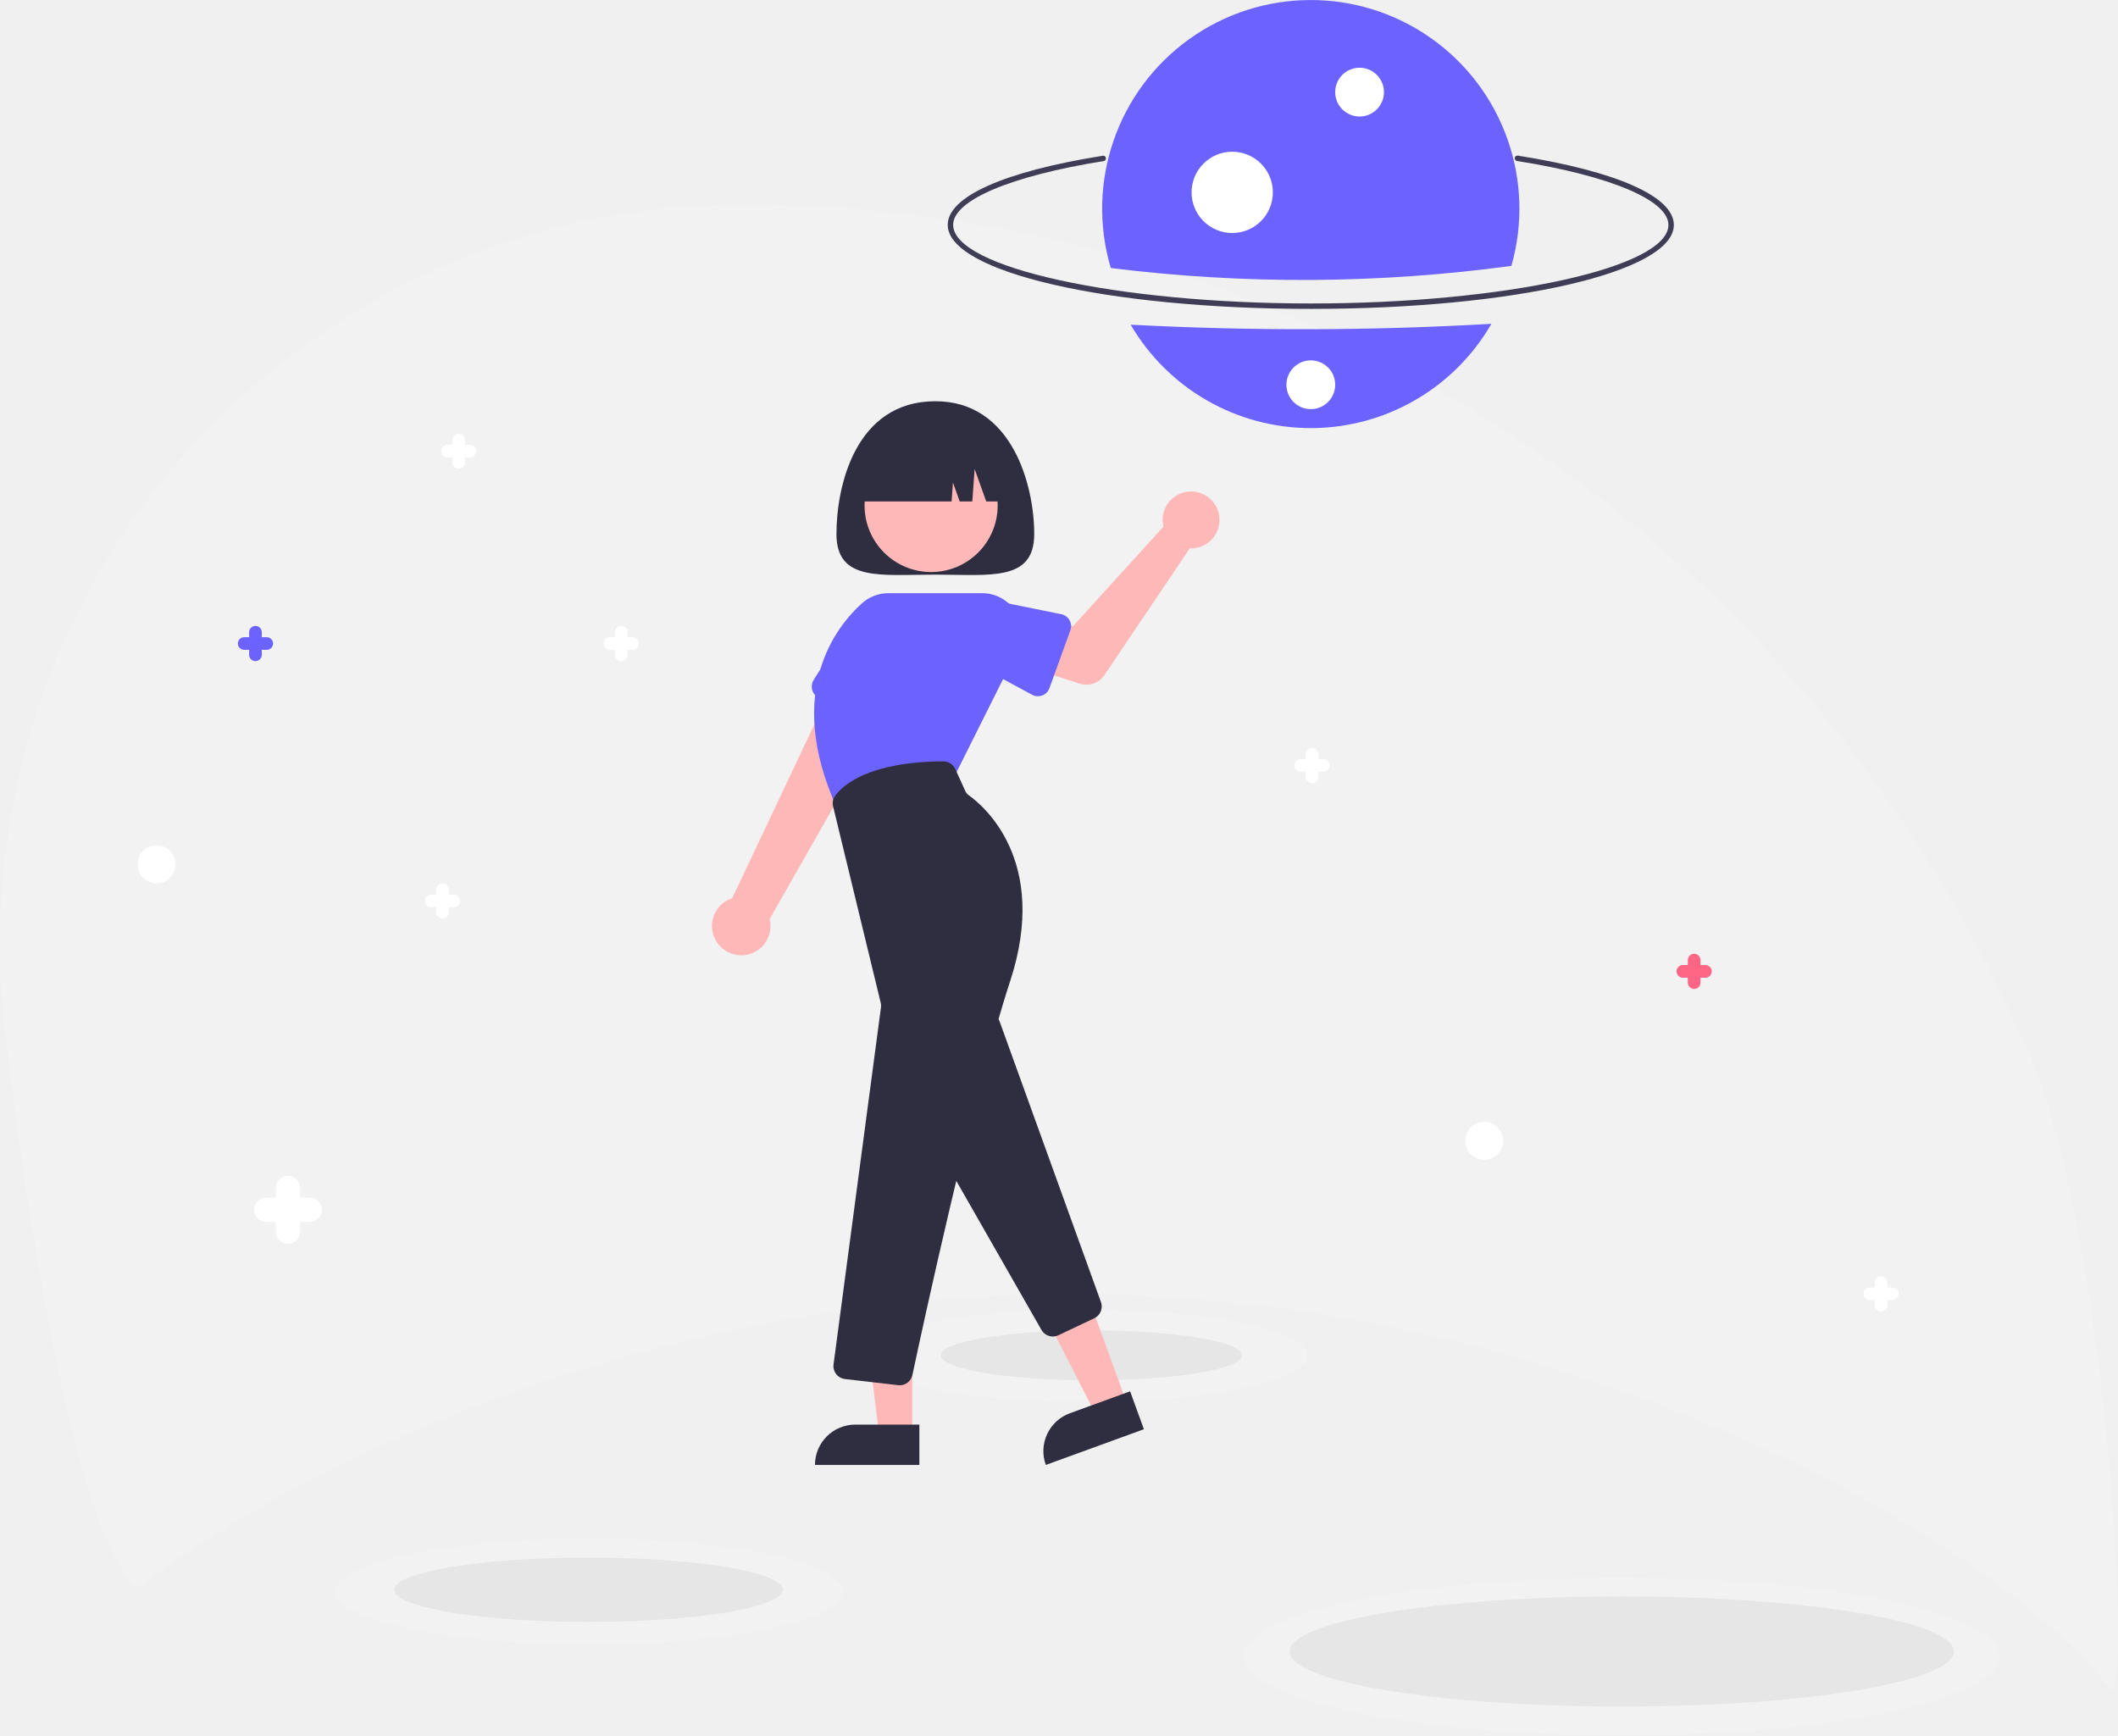
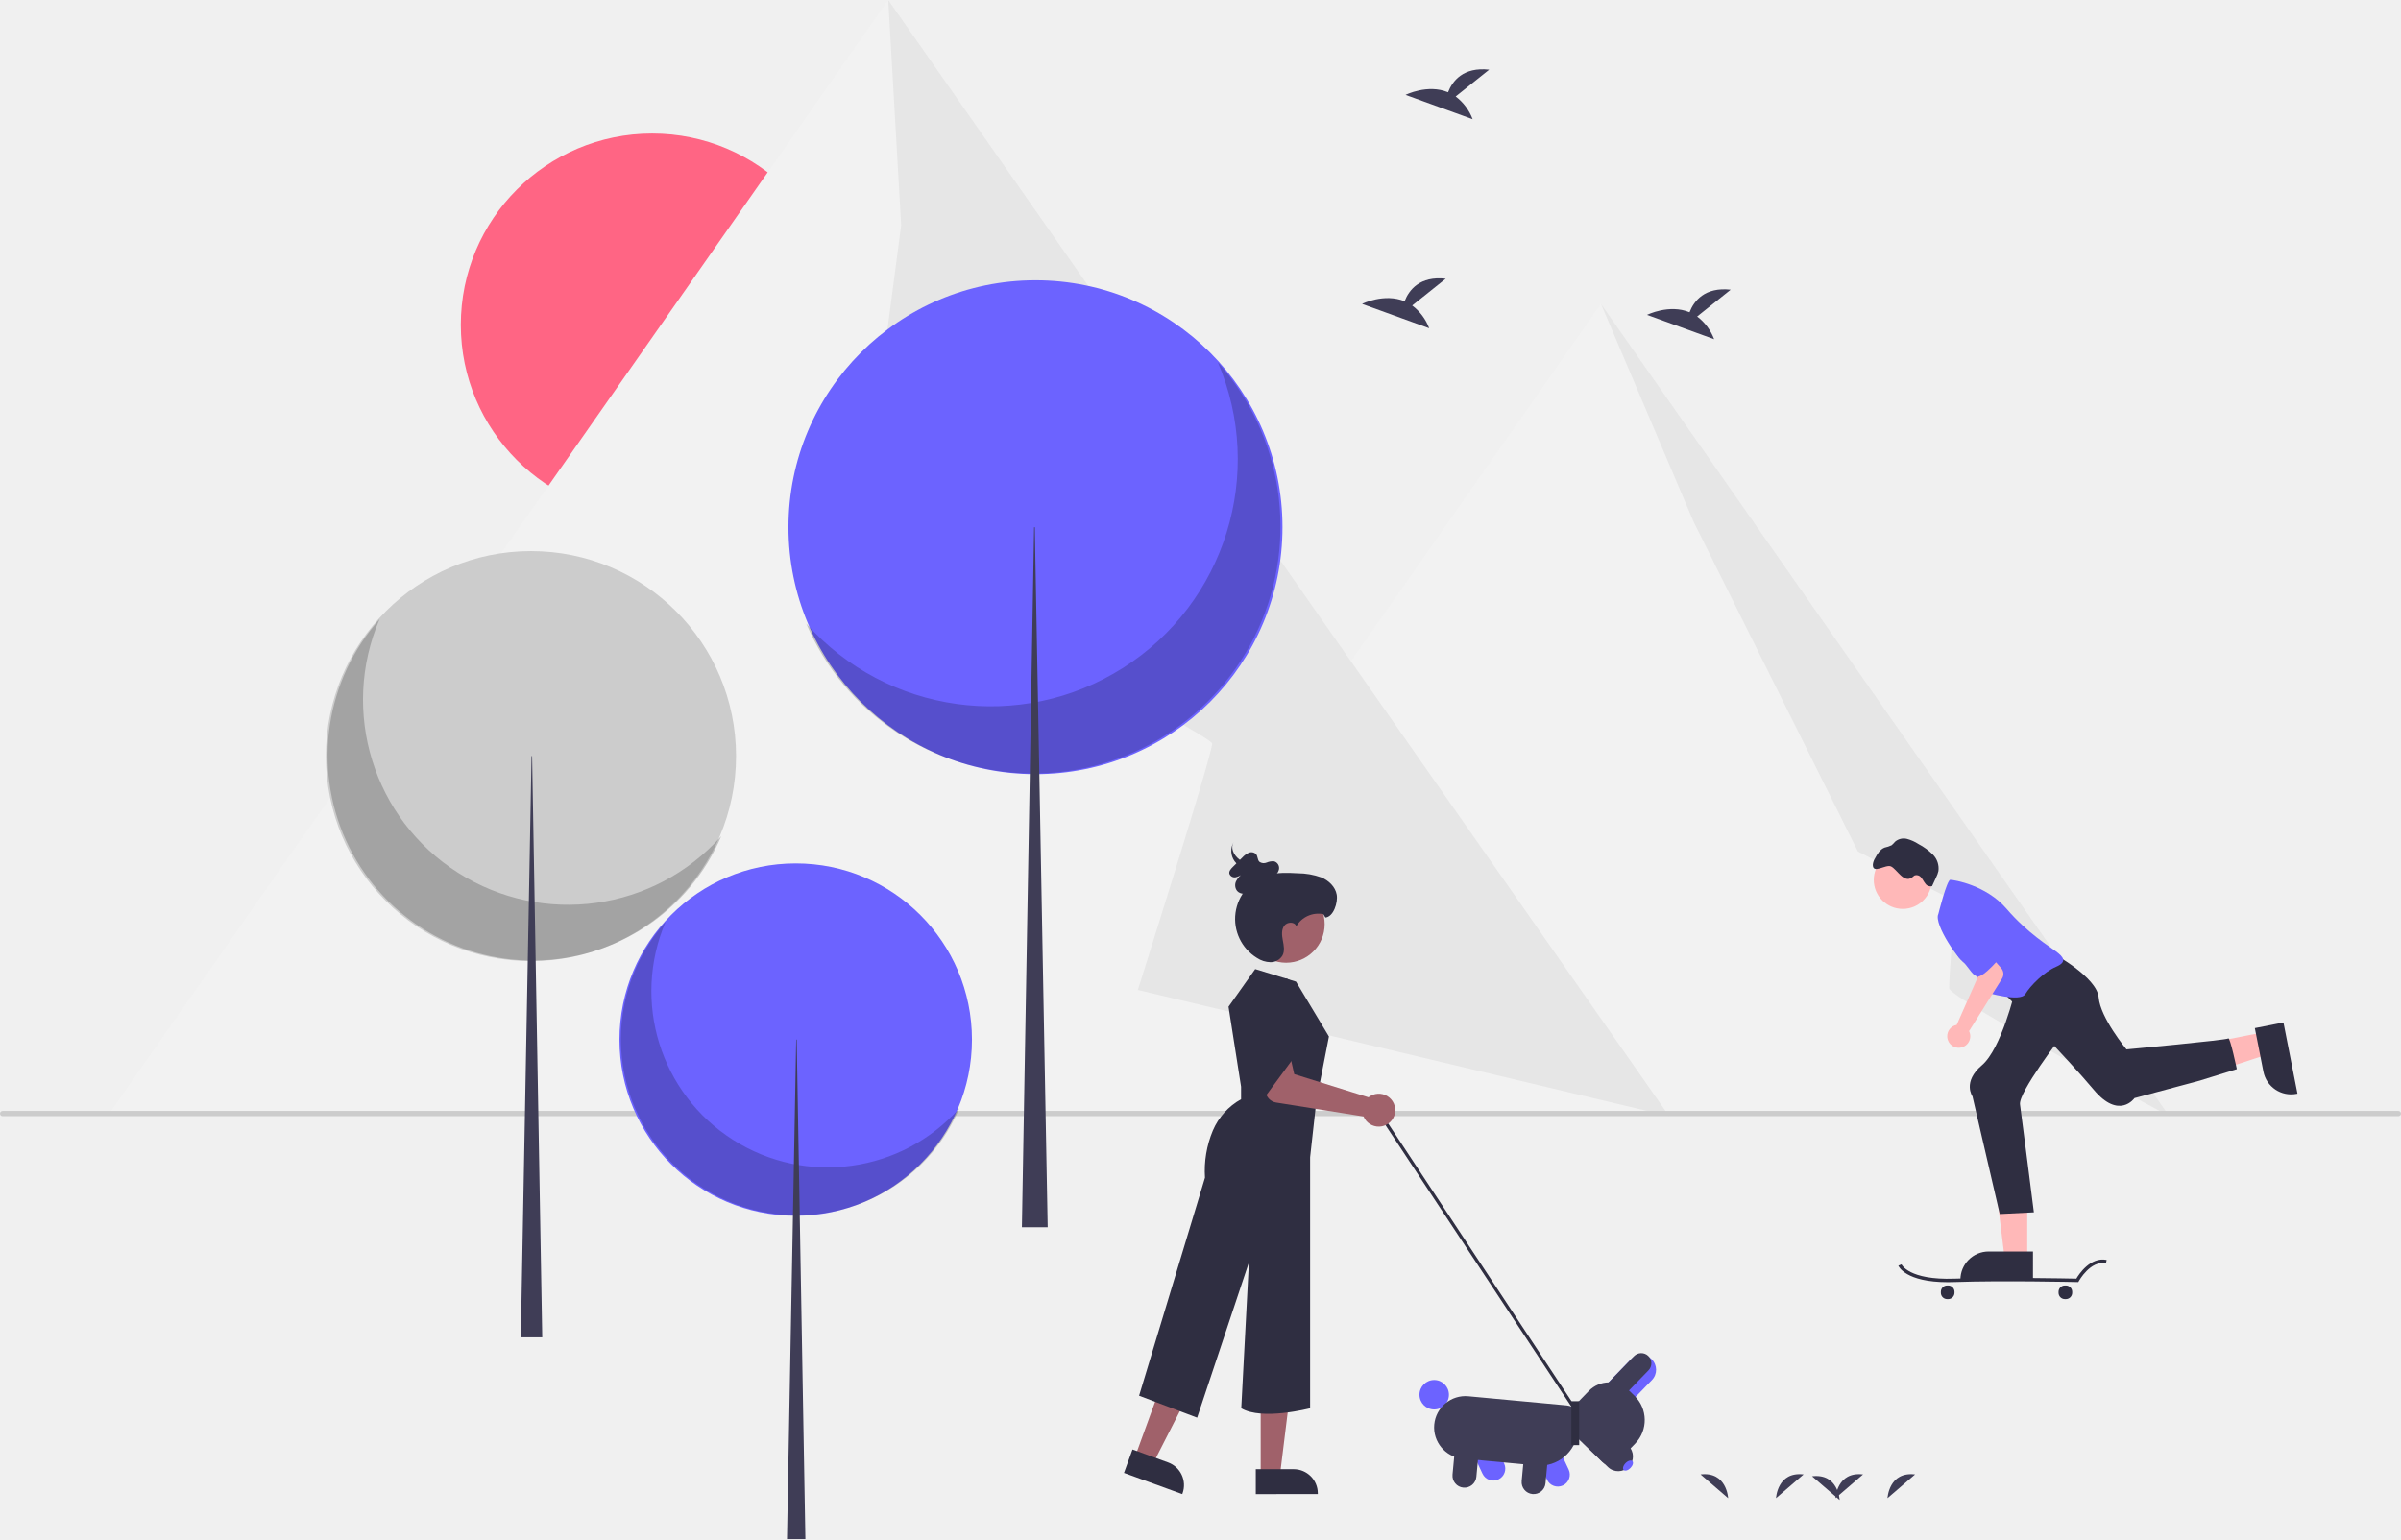
- <svg xmlns="http://www.w3.org/2000/svg" id="a440bc83-d4cf-42ba-bc9f-600e72f10f51" data-name="Layer 1" width="781.723" height="640.45" viewBox="0 0 781.723 640.45">
-   <path d="M319.931,670.934C369.269,645.357,471.26,602.451,600,602.451s230.731,42.907,280.069,68.483c48.032,24.9,86.661,54.258,104.858,78.211,6.633-9.028-3.102-169.642-30.044-233.34A516.235,516.235,0,0,0,478.82,200.25a273.27,273.27,0,0,0-194.505,80.567q-1.624,1.624-3.217,3.269c-57.017,58.899-83.64,140.844-73.92,222.242,6.92,57.952,23.976,179.165,48.074,204.866A458.813,458.813,0,0,1,319.931,670.934Z" transform="translate(-205.2132 -124.75)" fill="#f2f2f2" />
-   <ellipse cx="400.52" cy="500.35" rx="81.969" ry="17.1" fill="#f2f2f2" />
-   <path d="M689.003,238.75c-75.14-.007-133.999-13.629-133.997-31.012.001-10.422,20.858-19.719,57.222-25.506a1,1,0,1,1,.314,1.975c-34.255,5.452-55.536,14.469-55.537,23.531-.001,15.72,60.446,29.005,131.997,29.012s132.001-13.268,132.003-28.988c.001-9.101-21.414-18.143-55.888-23.598a1,1,0,1,1,.313-1.976c36.591,5.79,57.576,15.111,57.575,25.574C823.005,225.145,764.143,238.757,689.003,238.75Z" transform="translate(-205.2132 -124.75)" fill="#3f3d56" />
-   <path d="M622.524,244.582a76.983,76.983,0,0,0,133.15-.324A1211.979,1211.979,0,0,1,622.524,244.582Z" transform="translate(-205.2132 -124.75)" fill="#6c63ff" />
-   <path d="M763.047,222.88a76.997,76.997,0,1,0-147.857.786A572.233,572.233,0,0,0,763.047,222.88Z" transform="translate(-205.2132 -124.75)" fill="#6c63ff" />
-   <circle cx="501.799" cy="34" r="9" fill="#fff" />
-   <circle cx="454.794" cy="70.997" r="15" fill="#fff" />
-   <circle cx="483.799" cy="142" r="9" fill="#fff" />
-   <ellipse cx="402.84" cy="500.204" rx="55.605" ry="9.218" fill="#e6e6e6" />
-   <ellipse cx="217.52" cy="587.353" rx="93.552" ry="19.516" fill="#f2f2f2" />
-   <ellipse cx="598.52" cy="611.35" rx="139.491" ry="29.1" fill="#f2f2f2" />
-   <ellipse cx="217.235" cy="586.726" rx="71.711" ry="11.888" fill="#e6e6e6" />
-   <ellipse cx="598.551" cy="609.501" rx="122.603" ry="20.324" fill="#e6e6e6" />
-   <circle cx="57.787" cy="319" r="7" fill="#fff" />
-   <circle cx="547.787" cy="421" r="7" fill="#fff" />
-   <path d="M513.933,321.83c0,17.673,16.342,15,36.5,15s36.5,2.673,36.5-15-7.982-49-36.5-49C520.933,272.83,513.933,304.157,513.933,321.83Z" transform="translate(-205.2132 -124.75)" fill="#2f2e41" />
-   <path d="M469.207,471.483a10.743,10.743,0,0,1,6.253-15.24l41.816-88.459,19.128,13.413-47.119,82.735a10.801,10.801,0,0,1-20.078,7.551Z" transform="translate(-205.2132 -124.75)" fill="#ffb8b8" />
-   <path d="M505.039,379.529a4.812,4.812,0,0,1,.552-3.973l13.001-20.382a13.377,13.377,0,0,1,24.456,10.85l-6.549,23.353a4.817,4.817,0,0,1-6.604,3.096l-22.209-9.931A4.811,4.811,0,0,1,505.039,379.529Z" transform="translate(-205.2132 -124.75)" fill="#6c63ff" />
-   <polygon points="415.837 517.679 404.317 521.874 382.656 479.436 399.658 473.245 415.837 517.679" fill="#ffb8b8" />
-   <path d="M602.385,644.381h23.644a0,0,0,0,1,0,0v14.887a0,0,0,0,1,0,0H587.498a0,0,0,0,1,0,0v0A14.887,14.887,0,0,1,602.385,644.381Z" transform="translate(-391.6041 122.1755) rotate(-20.00652)" fill="#2f2e41" />
-   <path d="M589.601,615.585l-43.887-76.802a4.822,4.822,0,0,1,.052-4.868l19.762-32.937a4.817,4.817,0,0,1,8.661.841l37.364,103.468a4.799,4.799,0,0,1-2.469,5.99l-13.239,6.271a4.773,4.773,0,0,1-2.044.459A4.84,4.84,0,0,1,589.601,615.585Z" transform="translate(-205.2132 -124.75)" fill="#2f2e41" />
-   <circle cx="343.662" cy="186.56" r="24.561" fill="#ffb8b8" />
-   <path d="M513.94,422.561c-19.342-42.889.157-66.859,9.439-75.173a14.557,14.557,0,0,1,9.73-3.721h34.599a14.576,14.576,0,0,1,13.038,21.095l-23.13,46.259-43.488,11.96Z" transform="translate(-205.2132 -124.75)" fill="#6c63ff" />
-   <polygon points="336.698 529.276 324.438 529.275 318.606 481.987 336.7 481.988 336.698 529.276" fill="#ffb8b8" />
-   <path d="M315.681,525.772h23.644a0,0,0,0,1,0,0v14.887a0,0,0,0,1,0,0H300.794a0,0,0,0,1,0,0v0A14.887,14.887,0,0,1,315.681,525.772Z" fill="#2f2e41" />
-   <path d="M536.716,635.973l-19.629-2.264a4.818,4.818,0,0,1-4.223-5.42l17.518-131.9a3.75,3.75,0,0,0-.073-1.377l-17.608-72.645a4.761,4.761,0,0,1,.754-3.926c2.73-3.764,12.086-12.537,39.914-12.703h.03a4.834,4.834,0,0,1,4.397,2.827l3.712,8.166a3.763,3.763,0,0,0,1.253,1.513c5.11,3.617,29.862,23.918,15.328,68.489C563.806,530.54,545.504,615.587,541.98,632.191a4.791,4.791,0,0,1-4.698,3.814A4.925,4.925,0,0,1,536.716,635.973Z" transform="translate(-205.2132 -124.75)" fill="#2f2e41" />
-   <path d="M634.355,317.474a10.527,10.527,0,0,0,.273,1.635l-33.347,36.708-11.778-2.538-6.154,17.274,20.413,6.52A8,8,0,0,0,612.831,373.921l31.521-46.795a10.497,10.497,0,1,0-9.997-9.651Z" transform="translate(-205.2132 -124.75)" fill="#ffb8b8" />
-   <path d="M600.271,357.373l-7.731,21.372a4.5,4.5,0,0,1-6.366,2.431L566.226,370.429A12.497,12.497,0,0,1,574.797,346.95l22.136,4.482a4.5,4.5,0,0,1,3.337,5.941Z" transform="translate(-205.2132 -124.75)" fill="#6c63ff" />
-   <path d="M578.933,309.83v0H569.218l-4.286-12-.857,12h-4.643l-2.5-7-.5,7h-34.5v0a26,26,0,0,1,26-26h5A26,26,0,0,1,578.933,309.83Z" transform="translate(-205.2132 -124.75)" fill="#2f2e41" />
-   <path d="M319.5,566.75H316v-3.5a4.5,4.5,0,0,0-9,0v3.5h-3.5a4.5,4.5,0,0,0,0,9H307v3.5a4.5,4.5,0,0,0,9,0v-3.5h3.5a4.5,4.5,0,0,0,0-9Z" transform="translate(-205.2132 -124.75)" fill="#fff" />
-   <path d="M834.66,480.91h-1.82v-1.82a2.34,2.34,0,0,0-4.68,0v1.82h-1.82a2.34,2.34,0,0,0,0,4.68h1.82v1.82a2.34,2.34,0,0,0,4.68,0v-1.82h1.82a2.34,2.34,0,1,0,0-4.68Z" transform="translate(-205.2132 -124.75)" fill="#ff6584" />
-   <path d="M303.66,359.91h-1.82v-1.82a2.34,2.34,0,1,0-4.68,0v1.82h-1.82a2.34,2.34,0,1,0,0,4.68h1.82v1.82a2.34,2.34,0,1,0,4.68,0v-1.82h1.82a2.34,2.34,0,1,0,0-4.68Z" transform="translate(-205.2132 -124.75)" fill="#6c63ff" />
-   <path d="M438.66,359.91h-1.82v-1.82a2.34,2.34,0,1,0-4.68,0v1.82h-1.82a2.34,2.34,0,1,0,0,4.68h1.82v1.82a2.34,2.34,0,1,0,4.68,0v-1.82h1.82a2.34,2.34,0,1,0,0-4.68Z" transform="translate(-205.2132 -124.75)" fill="#fff" />
-   <path d="M903.66,599.91h-1.82v-1.82a2.34,2.34,0,0,0-4.68,0v1.82h-1.82a2.34,2.34,0,0,0,0,4.68h1.82v1.82a2.34,2.34,0,0,0,4.68,0v-1.82h1.82a2.34,2.34,0,0,0,0-4.68Z" transform="translate(-205.2132 -124.75)" fill="#fff" />
-   <path d="M693.66,404.91h-1.82v-1.82a2.34,2.34,0,0,0-4.68,0v1.82h-1.82a2.34,2.34,0,0,0,0,4.68h1.82v1.82a2.34,2.34,0,0,0,4.68,0v-1.82h1.82a2.34,2.34,0,1,0,0-4.68Z" transform="translate(-205.2132 -124.75)" fill="#fff" />
-   <path d="M372.66,454.91h-1.82v-1.82a2.34,2.34,0,1,0-4.68,0v1.82h-1.82a2.34,2.34,0,1,0,0,4.68h1.82v1.82a2.34,2.34,0,1,0,4.68,0v-1.82h1.82a2.34,2.34,0,1,0,0-4.68Z" transform="translate(-205.2132 -124.75)" fill="#fff" />
-   <path d="M378.66,288.91h-1.82v-1.82a2.34,2.34,0,1,0-4.68,0v1.82h-1.82a2.34,2.34,0,1,0,0,4.68h1.82v1.82a2.34,2.34,0,1,0,4.68,0v-1.82h1.82a2.34,2.34,0,1,0,0-4.68Z" transform="translate(-205.2132 -124.75)" fill="#fff" />
+ <svg xmlns="http://www.w3.org/2000/svg" id="af1e465b-e5dc-47c7-a754-85264e3dba56" data-name="Layer 1" width="916" height="587.366" viewBox="0 0 916 587.366">
+   <circle cx="248.807" cy="123.96" r="73" fill="#ff6584" />
+   <polygon points="636.807 425.96 40.957 425.96 255.127 119.74 338.877 0 402.627 91.14 636.807 425.96" fill="#f2f2f2" />
+   <polygon points="610.779 115.96 393.956 425.96 827.602 425.96 610.779 115.96 393.956 425.96 827.602 425.96 610.779 115.96" fill="#f2f2f2" />
+   <path d="M480.877,156.317l4.93,85.96L469.516,365.972s134.567,70.848,134.929,74.076-28.346,94.065-28.346,94.065L778.807,582.277Z" transform="translate(-142 -156.317)" fill="#e6e6e6" />
+   <path d="M752.779,272.277l35.351,83.178L850.807,481.277l37.102,18.969s-2.433,29.463-2.268,33.247,83.96,48.784,83.96,48.784Z" transform="translate(-142 -156.317)" fill="#e6e6e6" />
+   <path d="M1057,582.277H143a1,1,0,0,1,0-2h914a1,1,0,0,1,0,2Z" transform="translate(-142 -156.317)" fill="#ccc" />
+   <circle cx="202.571" cy="288.553" r="78.237" fill="#ccc" />
+   <path d="M286.803,392.614a78.243,78.243,0,0,0,130.365,82.803,78.243,78.243,0,1,1-130.365-82.803Z" transform="translate(-142 -156.317)" opacity="0.2" style="isolation:isolate" />
+   <polygon points="202.785 288.553 203.001 288.553 206.869 510.366 198.702 510.366 202.785 288.553" fill="#3f3d56" />
+   <circle cx="303.571" cy="396.739" r="67.237" fill="#6c63ff" />
+   <path d="M395.925,508.148A67.242,67.242,0,0,0,507.961,579.309a67.242,67.242,0,1,1-112.036-71.161Z" transform="translate(-142 -156.317)" opacity="0.2" style="isolation:isolate" />
+   <polygon points="303.755 396.739 303.94 396.739 307.265 587.366 300.246 587.366 303.755 396.739" fill="#3f3d56" />
+   <circle cx="395.042" cy="201.195" r="94.235" fill="#6c63ff" />
+   <path d="M606.622,294.57a94.242,94.242,0,0,1-157.023,99.735,94.243,94.243,0,1,0,157.023-99.735Z" transform="translate(-142 -156.317)" opacity="0.2" style="isolation:isolate" />
+   <polygon points="394.783 201.195 394.524 201.195 389.864 468.366 399.702 468.366 394.783 201.195" fill="#3f3d56" />
+   <path d="M680.763,272.904,693.558,262.671c-9.94-1.097-14.024,4.324-15.695,8.615-7.765-3.224-16.219,1.001-16.219,1.001l25.6,9.294A19.372,19.372,0,0,0,680.763,272.904Z" transform="translate(-142 -156.317)" fill="#3f3d56" />
+   <path d="M697.346,193.146l12.795-10.233c-9.94-1.097-14.024,4.324-15.695,8.615-7.765-3.224-16.219,1.001-16.219,1.001l25.6,9.294A19.373,19.373,0,0,0,697.346,193.146Z" transform="translate(-142 -156.317)" fill="#3f3d56" />
+   <path d="M789.474,277.098l12.795-10.233c-9.94-1.097-14.024,4.324-15.695,8.615-7.765-3.224-16.219,1.001-16.219,1.001l25.6,9.294A19.372,19.372,0,0,0,789.474,277.098Z" transform="translate(-142 -156.317)" fill="#3f3d56" />
+   <path d="M819.562,728.051s.49-10.258,10.526-9.066" transform="translate(-142 -156.317)" fill="#3f3d56" />
+   <path d="M862.1,728.051s.49-10.258,10.526-9.066" transform="translate(-142 -156.317)" fill="#3f3d56" />
+   <path d="M842.249,728.051s.49-10.258,10.526-9.066" transform="translate(-142 -156.317)" fill="#3f3d56" />
+   <path d="M801.3,728.051s-.49-10.258-10.526-9.066" transform="translate(-142 -156.317)" fill="#3f3d56" />
+   <path d="M843.837,728.76s-.49-10.258-10.526-9.066" transform="translate(-142 -156.317)" fill="#3f3d56" />
+   <rect x="704.539" y="568.709" width="1.197" height="136.523" transform="matrix(0.8346, -0.55086, 0.55086, 0.8346, -376.2504, 337.4746)" fill="#2f2e41" />
+   <polygon points="480.961 563.067 488.299 563.066 491.79 534.76 480.959 534.761 480.961 563.067" fill="#a0616a" />
+   <path d="M621.089,716.988l14.452-.001h.001a9.211,9.211,0,0,1,9.21,9.21v.299l-23.663.001Z" transform="translate(-142 -156.317)" fill="#2f2e41" />
+   <polygon points="432.999 556.043 439.895 558.553 452.858 533.148 442.68 529.444 432.999 556.043" fill="#a0616a" />
+   <path d="M574.059,709.468l13.581,4.943.001 0A9.211,9.211,0,0,1,593.145,726.216l-.102.281-22.236-8.093Z" transform="translate(-142 -156.317)" fill="#2f2e41" />
+   <path d="M620.868,526.138l15.563,4.789,12.57,20.951-4.789,24.542-2.394,21.549v95.774s-18.419,4.789-26.269,0l2.925-55.669L598.721,697.334l-22.148-8.38,25.141-83.204a39.829,39.829,0,0,1,3.008-18.003A24.689,24.689,0,0,1,615.481,575.821v-4.789l-4.789-30.528Z" transform="translate(-142 -156.317)" fill="#2f2e41" />
+   <circle cx="490.665" cy="352.702" r="14.702" fill="#a0616a" />
+   <path d="M646.857,505.186A9.746,9.746,0,0,0,636.534,509.831c-.505-1.86-3.506-1.765-4.616-.189s-.865,3.705-.505,5.598.768,3.952-.106,5.67a5.254,5.254,0,0,1-4.593,2.612,9.771,9.771,0,0,1-5.216-1.66,17.436,17.436,0,0,1,4.315-31.605c3.633-1.046,7.491-.884,11.266-.674a26.809,26.809,0,0,1,9.025,1.58c2.827,1.196,5.341,3.576,5.862,6.602s-1.249,8.444-4.308,8.71" transform="translate(-142 -156.317)" fill="#2f2e41" />
+   <path d="M623.684,492.323a13.933,13.933,0,0,0,3.841-1.229,4.558,4.558,0,0,0,2.418-3.023,2.663,2.663,0,0,0-1.862-3.05,5.896,5.896,0,0,0-2.836.469,2.877,2.877,0,0,1-2.75-.266c-.791-.741-.602-2.082-1.278-2.925a2.532,2.532,0,0,0-2.835-.525,7.494,7.494,0,0,0-2.461,1.84l-3.623,3.589c-.705.698-1.468,1.565-1.289,2.517a2.111,2.111,0,0,0,2.437,1.389,6.422,6.422,0,0,0,2.769-1.411,7.161,7.161,0,0,0-2.641,2.922,3.558,3.558,0,0,0,.39,3.695c1.294,1.491,3.747,1.287,5.63.543a14.016,14.016,0,0,0,6.21-4.833" transform="translate(-142 -156.317)" fill="#2f2e41" />
+   <path d="M623.714,487.972c-3.318-.76-6.595-1.847-8.9-3.658s-3.453-4.47-2.145-6.704a6.813,6.813,0,0,0,.342,7.387,13.266,13.266,0,0,0,8.028,4.901,3.453,3.453,0,0,0,2.063-.006c.598-.266.617-1.049-.079-1.151" transform="translate(-142 -156.317)" fill="#2f2e41" />
+   <path d="M664.917,574.517a6.301,6.301,0,0,0-.819.56l-28.339-8.84-1.594-7.033-10.929,1.018,1.611,12.726a4.789,4.789,0,0,0,3.999,4.128l33.354,5.303a6.283,6.283,0,1,0,2.716-7.862Z" transform="translate(-142 -156.317)" fill="#a0616a" />
+   <path d="M622.065,536.314s2.56-7.316,10.259-6.651,3.509,29.996,3.509,29.996L620.868,580.011Z" transform="translate(-142 -156.317)" fill="#2f2e41" />
+   <path d="M707.577,718.705l-5.352-11.454,8.272-3.866,5.352,11.454,0,0a4.565,4.565,0,0,1-8.272,3.866Z" transform="translate(-142 -156.317)" fill="#6c63ff" />
+   <circle cx="547.16" cy="532.259" r="5.619" fill="#6c63ff" />
+   <path d="M732.193,720.994,726.84,709.54l8.272-3.866,5.352,11.454a4.565,4.565,0,0,1-8.272,3.866Z" transform="translate(-142 -156.317)" fill="#6c63ff" />
+   <path d="M689.175,699.947a11.954,11.954,0,0,1,12.994-10.784l37.636,3.499a5.053,5.053,0,0,1,4.558,5.492l-.398,4.283a14.549,14.549,0,0,1-15.816,13.125l-28.19-2.621A11.954,11.954,0,0,1,689.175,699.947Z" transform="translate(-142 -156.317)" fill="#3f3d56" />
+   <path d="M696.152,719.056l1.17-12.588,9.092.845L705.244,719.901a4.565,4.565,0,0,1-9.092-.845Z" transform="translate(-142 -156.317)" fill="#3f3d56" />
+   <path d="M722.534,721.509l1.17-12.588,9.092.845-1.17,12.588a4.565,4.565,0,0,1-9.092-.845Z" transform="translate(-142 -156.317)" fill="#3f3d56" />
+   <path d="M764.154,675.143a5.619,5.619,0,1,1,8.073,7.818l-10.261,10.596-8.073-7.818Z" transform="translate(-142 -156.317)" fill="#6c63ff" />
+   <path d="M739.904,695.64l8.22-8.488a10.834,10.834,0,0,1,15.303-.245l2.13,2.063a12.918,12.918,0,0,1,.293,18.245l-6.773,6.994a4.056,4.056,0,0,1-5.729.092L739.996,701.369A4.056,4.056,0,0,1,739.904,695.64Z" transform="translate(-142 -156.317)" fill="#3f3d56" />
+   <path d="M765.376,673.881a3.863,3.863,0,1,1,5.55,5.375l-11.483,11.857-5.55-5.375Z" transform="translate(-142 -156.317)" fill="#3f3d56" />
+   <path d="M748.641,693.929l14.632,14.17a5.619,5.619,0,0,1-7.818,8.073l-14.632-14.17Z" transform="translate(-142 -156.317)" fill="#3f3d56" />
+   <ellipse cx="763.093" cy="715.606" rx="2.371" ry="1.317" transform="translate(-423.8321 609.63) rotate(-45.9188)" fill="#6c63ff" />
+   <rect x="741.483" y="691.049" width="2.993" height="16.76" transform="translate(1343.96 1242.541) rotate(-180)" fill="#2f2e41" />
+   <polygon points="773.406 480.41 764.82 480.41 760.736 447.293 773.408 447.293 773.406 480.41" fill="#ffb8b8" />
+   <path d="M917.596,645.05l-27.685-.001v-.35a10.776,10.776,0,0,1,10.776-10.775h.001l16.909.001Z" transform="translate(-142 -156.317)" fill="#2f2e41" />
+   <polygon points="863.41 393.957 865.068 402.381 833.364 412.786 830.916 400.353 863.41 393.957" fill="#ffb8b8" />
+   <path d="M1013.153,546.517,1018.5,573.681l-.344.068a10.776,10.776,0,0,1-12.654-8.491l-0-.001-3.266-16.59Z" transform="translate(-142 -156.317)" fill="#2f2e41" />
+   <path d="M906.225,535.032s24.726,25.377,34.487,37.089,15.617,3.253,15.617,3.253l24.952-6.685,14.089-4.376s-2.603-12.363-3.253-11.712-38.849,4.183-38.849,4.183-9.953-11.991-10.604-19.8-17.569-16.918-17.569-16.918Z" transform="translate(-142 -156.317)" fill="#2f2e41" />
+   <path d="M910.78,534.381s-5.206,22.124-12.696,28.484-3.571,11.859-3.571,11.859l10.411,44.898,13.014-.651s-4.638-36.623-5.289-41.178,15.7-25.844,15.7-25.844Z" transform="translate(-142 -156.317)" fill="#2f2e41" />
+   <circle cx="725.921" cy="335.806" r="11.062" fill="#ffb8b8" />
+   <path d="M891.91,523.97c1.952,0,7.808,11.062,7.808,11.062s13.014,3.904,14.966.651,7.158-8.459,11.712-10.411,2.603-3.904,0-5.856-11.062-7.158-18.87-16.267S887.355,492.086,886.054,492.086s-4.555,13.014-4.555,13.014C879.547,509.004,889.958,523.97,891.91,523.97Z" transform="translate(-142 -156.317)" fill="#6c63ff" />
+   <path d="M863.432,486.976c2.26,1.053,4.892,6.569,8.066,4.168a7.91,7.91,0,0,1,.852-.691,2.22,2.22,0,0,1,2.575.736c.645.719,1.024,1.639,1.642,2.381a2.34,2.34,0,0,0,2.536.927l1.516-3.292a11.114,11.114,0,0,0,.901-2.443,7.524,7.524,0,0,0-2.086-6.287,22.256,22.256,0,0,0-5.519-4.041,14.957,14.957,0,0,0-4.382-1.963,5.062,5.062,0,0,0-4.519,1.035,12.647,12.647,0,0,1-1.328,1.368,11.716,11.716,0,0,1-2.709.916c-1.746.669-2.766,2.446-3.647,4.096a5.481,5.481,0,0,0-.829,2.388C856.418,490.141,861.41,486.034,863.432,486.976Z" transform="translate(-142 -156.317)" fill="#2f2e41" />
+   <path d="M887.682,645.589c17.991-.641,46.525-.006,46.812.001l.398.008.189-.35c.044-.081,4.409-8.023,10.362-6.828l.255-1.276c-6.196-1.241-10.584,5.48-11.562,7.137-3.491-.074-29.616-.595-46.5.009-17.395.622-20.171-5.394-20.198-5.455l-1.205.491c.108.27,2.72,6.311,18.936,6.311Q886.373,645.635,887.682,645.589Z" transform="translate(-142 -156.317)" fill="#2f2e41" />
+   <rect x="740.453" y="490.574" width="5.206" height="5.206" rx="2.412" fill="#2f2e41" />
+   <path d="M787.762,490.574h.383a2.412,2.412,0,0,1,2.412,2.412v.383a2.412,2.412,0,0,1-2.412,2.412h-.382a2.412,2.412,0,0,1-2.412-2.412v-.382a2.412,2.412,0,0,1,2.412-2.412Z" fill="#2f2e41" />
+   <path d="M887.824,547.617a4.412,4.412,0,0,1,.673-.173l8.4-19.017-2.974-4.082L899.497,519.051l5.967,6.715a3.354,3.354,0,0,1,.333,4.011l-12.577,20.032a4.4,4.4,0,1,1-5.397-2.191Z" transform="translate(-142 -156.317)" fill="#ffb8b8" />
+   <path d="M906.225,520.066c0,.651-7.808,9.76-10.019,8.89s-2.995-3.684-6.328-6.589-6.427-18.568-6.427-18.568S906.225,519.415,906.225,520.066Z" transform="translate(-142 -156.317)" fill="#6c63ff" />
</svg>
